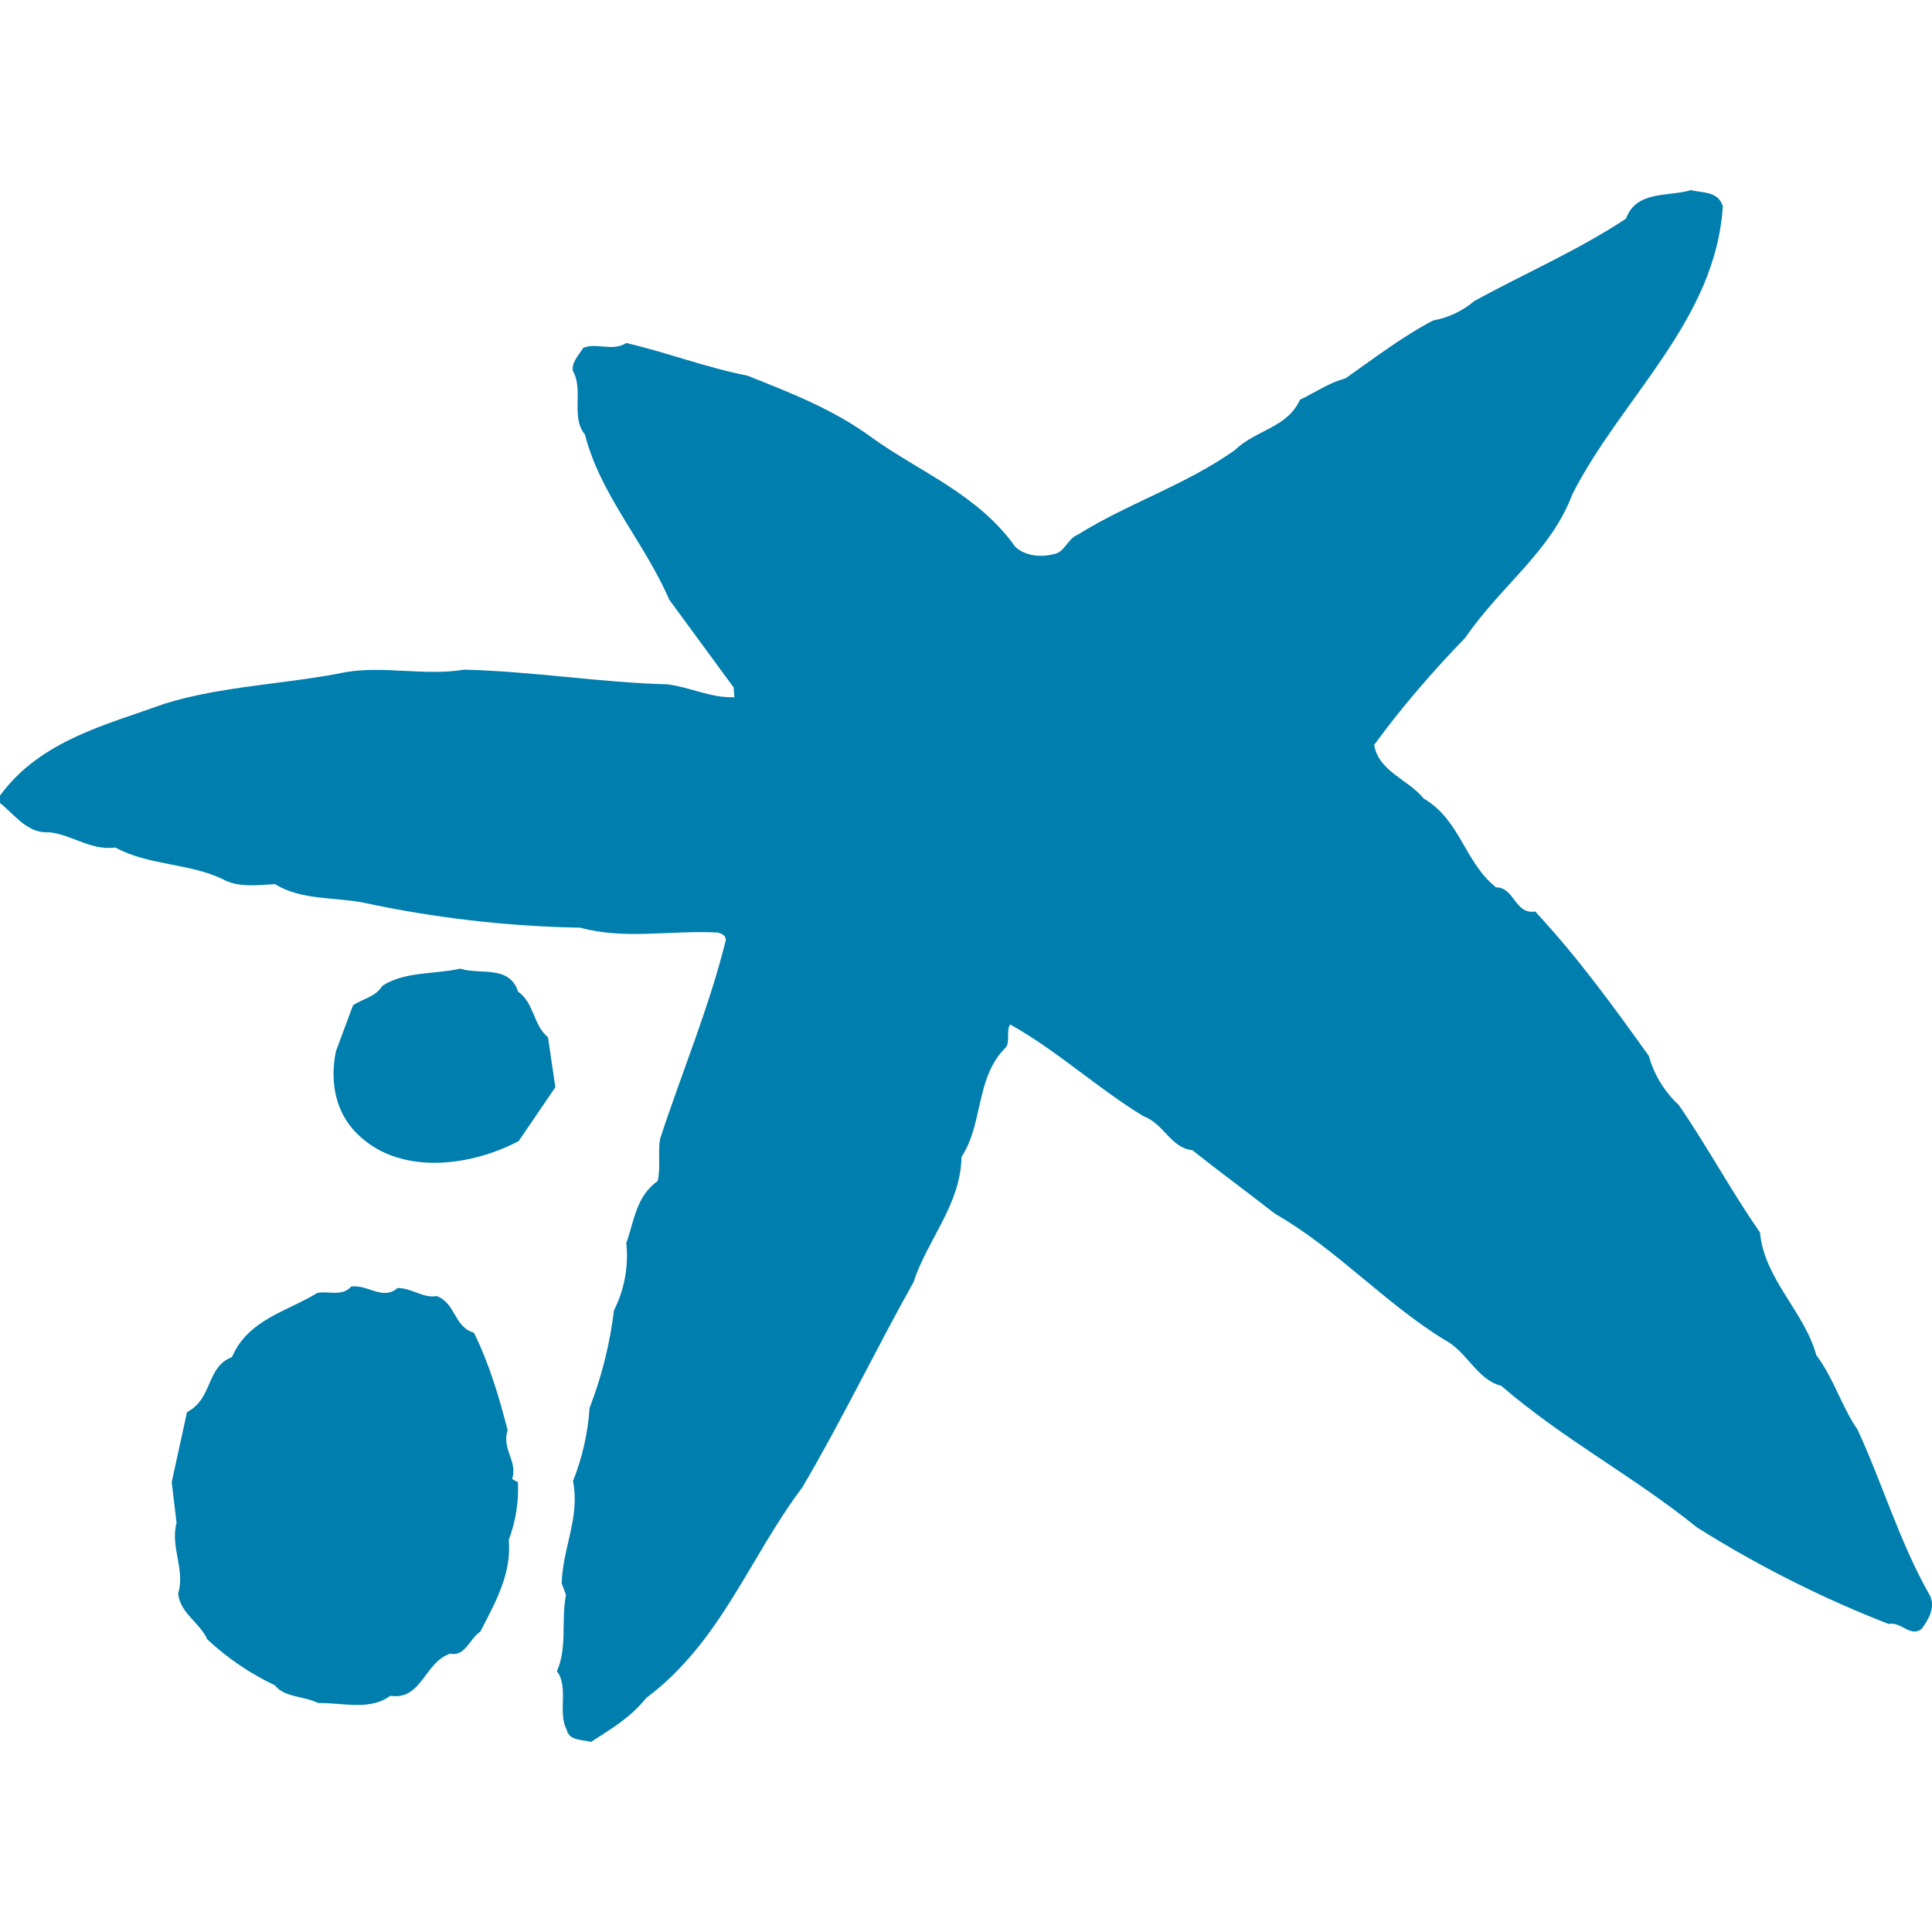
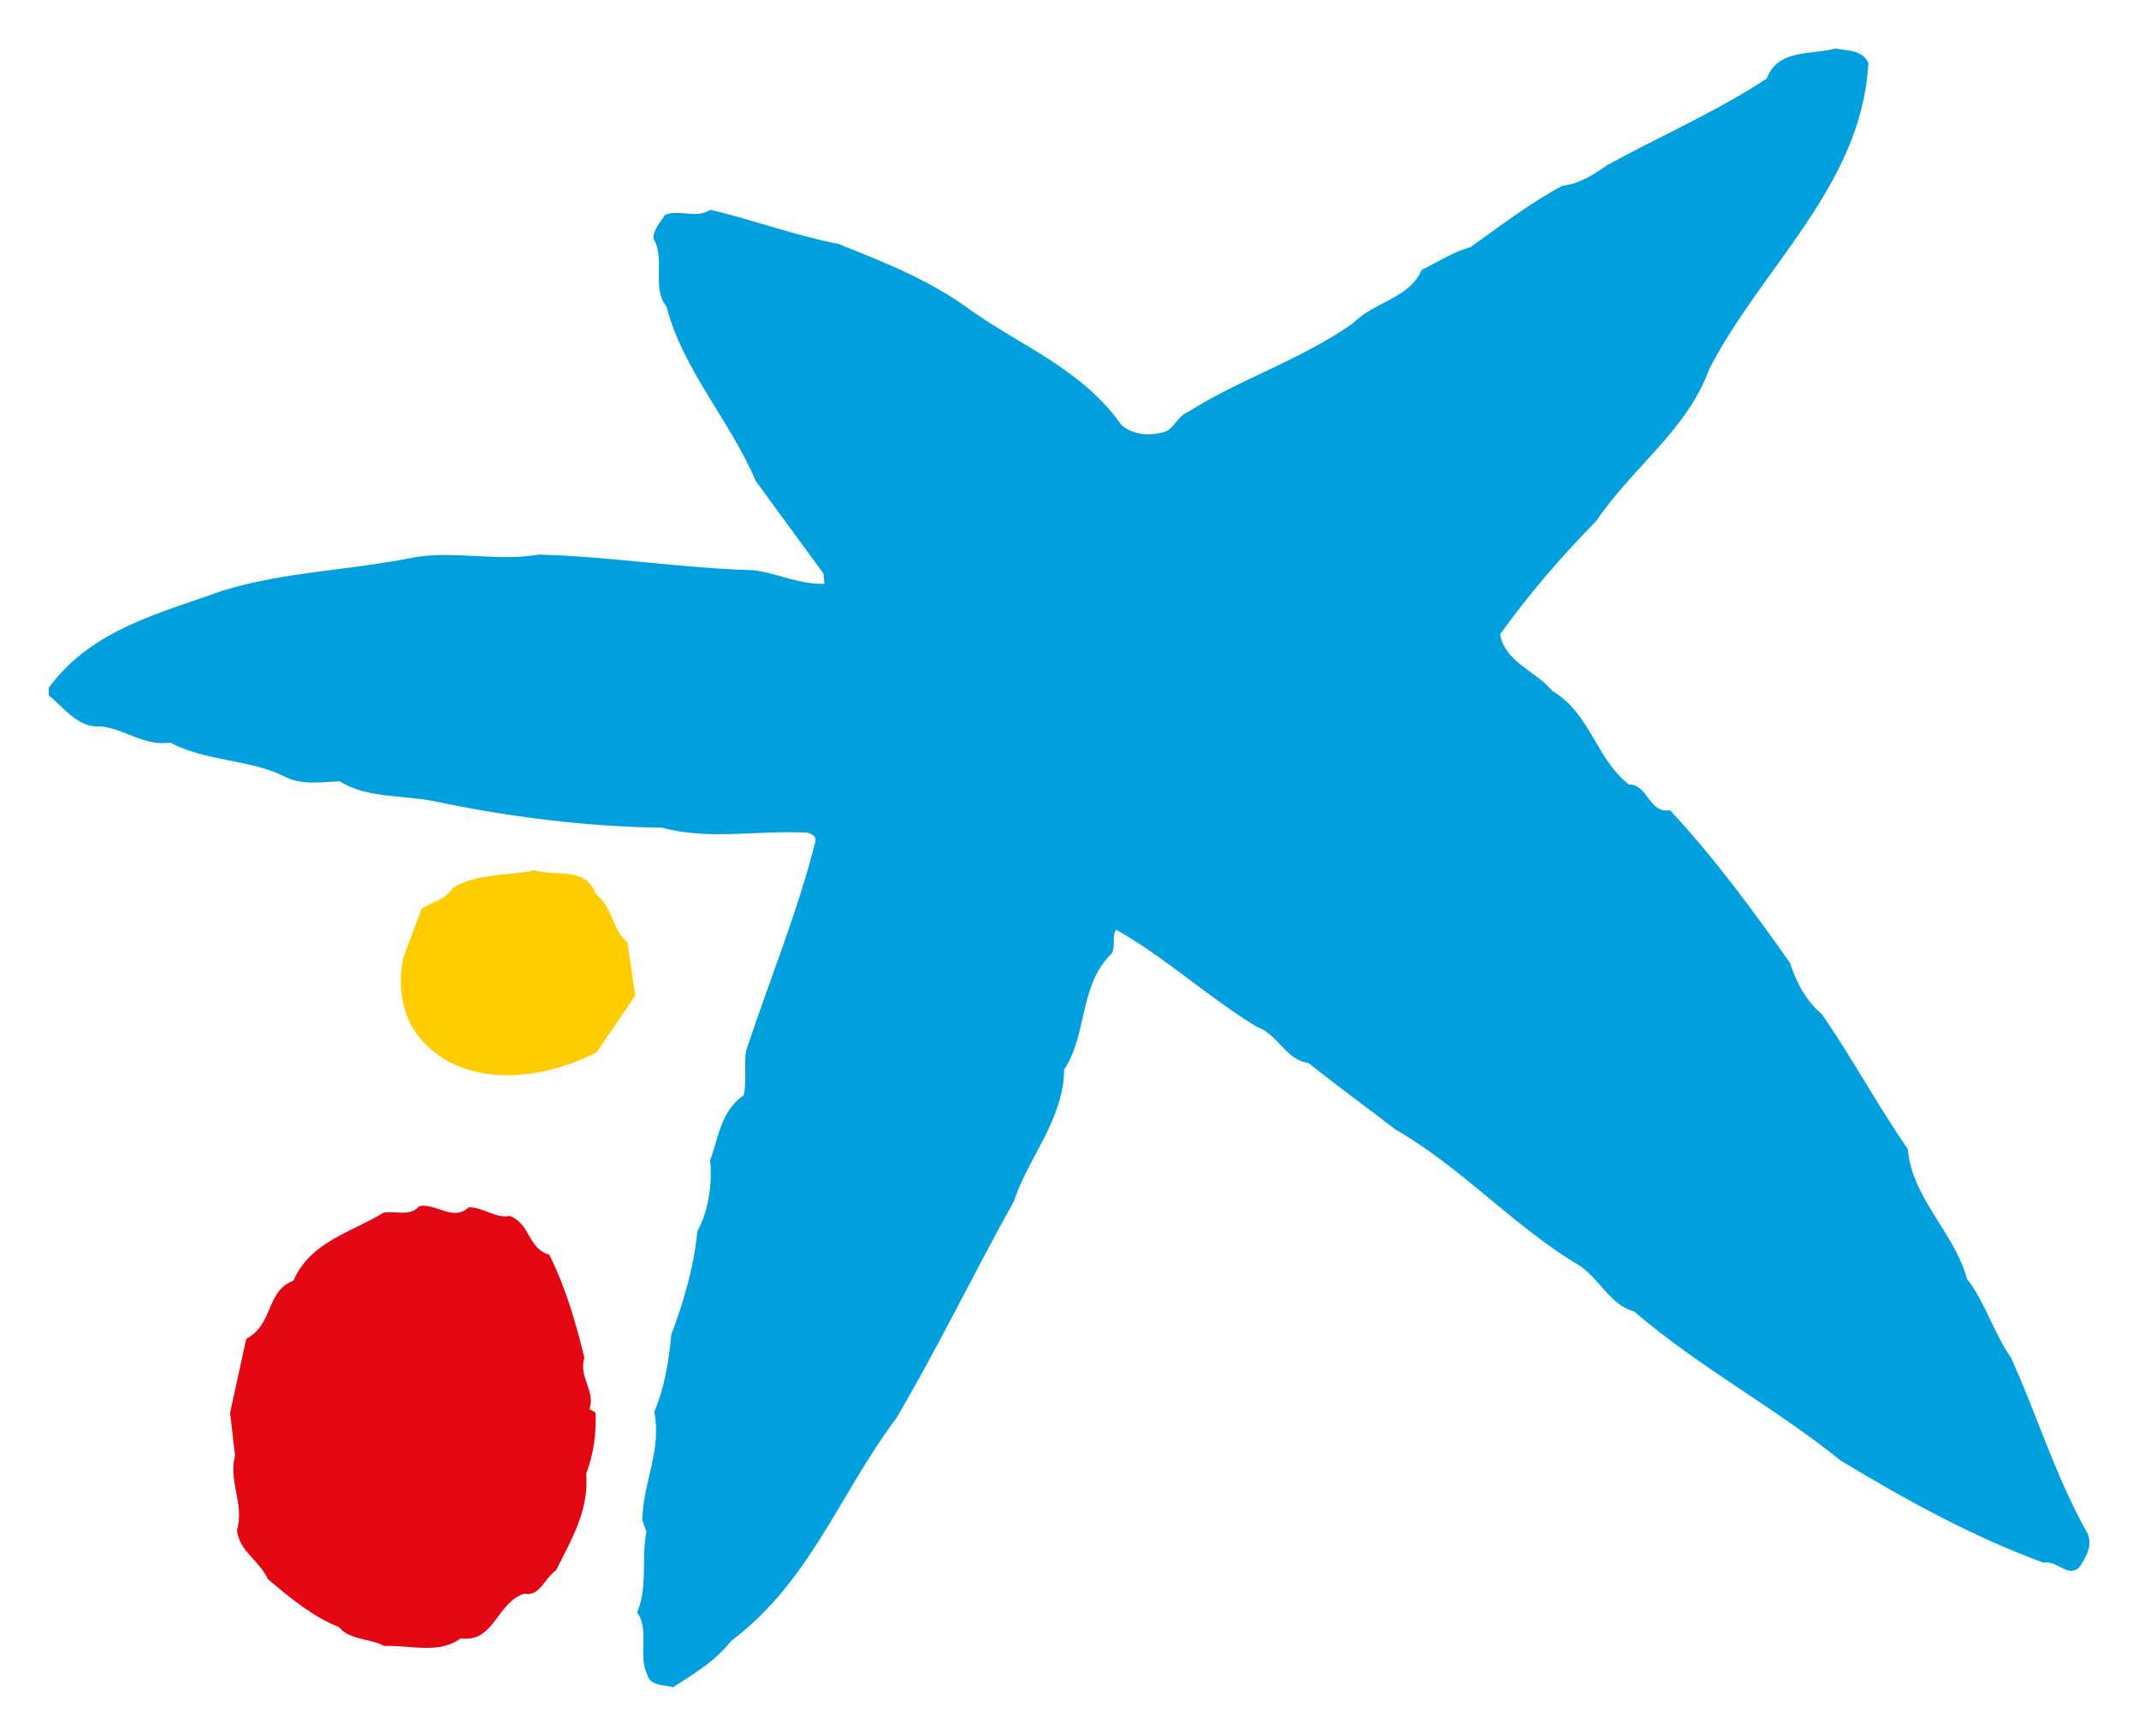
- <svg xmlns="http://www.w3.org/2000/svg" fill="#007EAE" role="img" viewBox="0 0 24 24">
-   <path d="M4.938 16c.183 0 .315.13.487.1.239.09.212.383.462.455.19.384.312.797.419 1.21-.077.244.129.384.056.608l.072.04a1.8 1.8 0 0 1-.114.716c.038.426-.17.78-.353 1.14-.13.083-.19.314-.372.273-.323.102-.353.584-.748.524-.25.189-.596.083-.895.09-.176-.09-.419-.067-.536-.22a3.3 3.3 0 0 1-.84-.57c-.102-.22-.333-.318-.363-.57.09-.302-.1-.576-.02-.88l-.06-.504.19-.87c.326-.171.235-.561.558-.683.2-.467.683-.566 1.059-.797.14-.03.311.05.422-.08.205-.03.394.179.577.018m1.496-3.682c.202.14.19.422.372.566l.092.622-.456.669c-.573.303-1.431.433-1.967-.054-.304-.269-.383-.664-.304-1.059l.213-.573c.122-.084.28-.103.365-.243.28-.182.645-.14.967-.213.244.08.607-.05.718.282zm14.967-9.766c-.084 1.424-1.253 2.38-1.868 3.584-.266.714-.89 1.14-1.33 1.784-.405.418-.796.87-1.134 1.334.06.333.418.424.618.667.456.27.502.786.896 1.102.232 0 .232.341.487.3.535.577.967 1.173 1.412 1.795a1.3 1.3 0 0 0 .37.607c.355.514.647 1.064 1.01 1.584.055.585.549.979.7 1.526.22.292.312.635.513.926.316.684.524 1.406.9 2.062.069.152-.023.3-.103.41-.14.114-.25-.091-.414-.06a14 14 0 0 1-2.38-1.2c-.79-.638-1.656-1.09-2.43-1.758-.304-.076-.428-.433-.71-.574-.747-.462-1.344-1.131-2.1-1.563-.341-.266-.683-.518-1.028-.79-.266-.027-.354-.331-.607-.422-.563-.342-1.08-.82-1.656-1.14-.05.077 0 .203-.05.282-.383.373-.28.949-.554 1.364-.01.595-.425 1.028-.596 1.556-.475.846-.888 1.712-1.382 2.55-.657.87-1.01 1.919-1.937 2.614-.205.253-.436.383-.686.546-.114-.03-.274-.012-.304-.152-.114-.212.03-.532-.121-.725.132-.297.05-.627.113-.95l-.053-.14c.01-.444.23-.82.14-1.272a3 3 0 0 0 .206-.91 5 5 0 0 0 .303-1.212 1.5 1.5 0 0 0 .153-.836c.098-.265.117-.576.39-.77.039-.17 0-.342.03-.524.27-.827.608-1.625.817-2.471 0-.061-.06-.08-.103-.092-.596-.03-1.15.092-1.705-.06a14 14 0 0 1-2.695-.311c-.348-.07-.774-.027-1.097-.23-.209.009-.452.05-.653-.063-.418-.2-.919-.167-1.329-.391-.315.038-.54-.16-.82-.19-.274.019-.425-.212-.615-.364v-.092c.5-.683 1.31-.876 2.038-1.139.714-.224 1.511-.243 2.26-.395.475-.08.987.05 1.465-.03.858.02 1.682.16 2.532.182.282.038.544.172.828.16l-.01-.122-.8-1.09c-.302-.705-.857-1.302-1.046-2.05-.182-.219-.012-.553-.152-.796-.011-.11.075-.19.13-.282.17-.068.363.05.535-.06.515.12.986.303 1.503.405.53.21 1.078.422 1.556.776.593.425 1.31.698 1.773 1.351.125.114.316.133.475.091.14-.019.17-.19.303-.243.627-.39 1.334-.615 1.948-1.048.255-.25.657-.28.81-.627.189-.09.36-.212.565-.265.353-.247.707-.52 1.09-.72a1.1 1.1 0 0 0 .515-.244c.627-.342 1.284-.627 1.88-1.02.13-.355.524-.27.805-.355.14.034.334.012.395.19z" />
+ <svg xmlns="http://www.w3.org/2000/svg" width="13.41" height="10.88" viewBox="-0.17 -0.17 13.41 10.88" version="1.1">
+   <g transform="translate(-84.96605,-210.7111)">
+     <g transform="translate(98.17261,110.5641)">
+       <path d="m -9.642,105.583 c 0.107,0.075 0.102,0.226 0.199,0.302 l 0.049,0.334 -0.242,0.355 c -0.307,0.161 -0.764,0.231 -1.05,-0.028 -0.162,-0.145 -0.204,-0.355 -0.162,-0.565 l 0.114,-0.306 c 0.064,-0.044 0.15,-0.055 0.194,-0.129 0.15,-0.097 0.343,-0.076 0.516,-0.113 0.129,0.042 0.323,-0.027 0.383,0.151" style="fill:#ffcc00;fill-opacity:1;fill-rule:nonzero;stroke:none;stroke-width:0.353" />
+       <path d="m -10.438,107.546 c 0.096,0 0.166,0.071 0.257,0.054 0.13,0.048 0.113,0.205 0.248,0.243 0.102,0.203 0.166,0.425 0.22,0.645 -0.037,0.129 0.071,0.205 0.032,0.323 l 0.038,0.022 c 0.006,0.123 -0.011,0.263 -0.059,0.382 0.021,0.226 -0.092,0.414 -0.189,0.608 -0.069,0.043 -0.102,0.167 -0.198,0.145 -0.174,0.054 -0.189,0.311 -0.399,0.28 -0.134,0.102 -0.318,0.042 -0.479,0.048 -0.091,-0.048 -0.22,-0.037 -0.284,-0.118 -0.163,-0.064 -0.307,-0.183 -0.446,-0.301 -0.055,-0.119 -0.178,-0.172 -0.194,-0.306 0.048,-0.162 -0.055,-0.308 -0.012,-0.468 l -0.031,-0.269 0.101,-0.463 c 0.173,-0.092 0.123,-0.301 0.296,-0.365 0.108,-0.247 0.364,-0.302 0.564,-0.426 0.077,-0.015 0.167,0.028 0.226,-0.042 0.108,-0.017 0.21,0.097 0.307,0.01" style="fill:#e30613;fill-opacity:1;fill-rule:nonzero;stroke:none;stroke-width:0.353" />
+       <path d="m -1.664,100.381 c -0.043,0.759 -0.667,1.27 -0.997,1.91 -0.138,0.382 -0.473,0.607 -0.709,0.953 -0.216,0.22 -0.425,0.462 -0.602,0.71 0.033,0.177 0.22,0.226 0.328,0.355 0.242,0.145 0.268,0.419 0.479,0.586 0.123,0 0.123,0.183 0.259,0.162 0.285,0.307 0.516,0.624 0.752,0.957 0.038,0.119 0.098,0.236 0.2,0.322 0.189,0.274 0.345,0.565 0.538,0.845 0.028,0.312 0.291,0.521 0.371,0.813 0.119,0.156 0.167,0.339 0.276,0.495 0.166,0.366 0.28,0.747 0.478,1.098 0.038,0.08 -0.011,0.161 -0.053,0.22 -0.075,0.059 -0.134,-0.049 -0.222,-0.033 -0.439,-0.161 -0.86,-0.392 -1.269,-0.639 -0.421,-0.339 -0.883,-0.581 -1.297,-0.936 -0.162,-0.043 -0.226,-0.231 -0.375,-0.307 -0.399,-0.247 -0.717,-0.602 -1.12,-0.833 -0.182,-0.14 -0.366,-0.274 -0.549,-0.419 -0.14,-0.017 -0.187,-0.178 -0.322,-0.226 -0.302,-0.183 -0.575,-0.436 -0.882,-0.609 -0.028,0.044 0,0.108 -0.028,0.151 -0.205,0.199 -0.15,0.506 -0.297,0.726 -0.004,0.317 -0.225,0.55 -0.316,0.828 -0.253,0.452 -0.474,0.915 -0.738,1.361 -0.35,0.463 -0.538,1.022 -1.033,1.393 -0.108,0.134 -0.231,0.204 -0.365,0.291 -0.06,-0.017 -0.146,-0.007 -0.162,-0.081 -0.059,-0.113 0.016,-0.286 -0.064,-0.388 0.069,-0.155 0.026,-0.332 0.059,-0.505 l -0.026,-0.075 c 0.005,-0.237 0.123,-0.436 0.075,-0.678 0.065,-0.15 0.091,-0.318 0.107,-0.484 0.077,-0.205 0.142,-0.425 0.163,-0.646 0.069,-0.129 0.096,-0.295 0.08,-0.446 0.053,-0.139 0.065,-0.307 0.211,-0.409 0.021,-0.092 0,-0.183 0.015,-0.279 0.146,-0.442 0.323,-0.867 0.436,-1.318 0,-0.033 -0.032,-0.043 -0.053,-0.049 -0.318,-0.016 -0.613,0.049 -0.91,-0.031 -0.485,-0.006 -0.974,-0.07 -1.435,-0.167 -0.189,-0.038 -0.415,-0.016 -0.587,-0.124 -0.113,0.005 -0.243,0.027 -0.349,-0.032 -0.222,-0.108 -0.49,-0.092 -0.711,-0.21 -0.167,0.023 -0.284,-0.086 -0.436,-0.102 -0.145,0.011 -0.225,-0.113 -0.327,-0.194 v -0.048 c 0.269,-0.367 0.699,-0.468 1.087,-0.608 0.382,-0.119 0.808,-0.129 1.205,-0.21 0.253,-0.043 0.526,0.028 0.779,-0.017 0.457,0.012 0.899,0.086 1.351,0.098 0.151,0.021 0.29,0.091 0.441,0.085 l -0.006,-0.064 -0.425,-0.581 c -0.159,-0.377 -0.456,-0.694 -0.559,-1.093 -0.096,-0.118 -0.005,-0.295 -0.081,-0.424 -0.005,-0.06 0.044,-0.102 0.071,-0.151 0.092,-0.037 0.194,0.027 0.285,-0.032 0.275,0.065 0.527,0.161 0.802,0.214 0.285,0.114 0.576,0.227 0.829,0.415 0.317,0.225 0.7,0.371 0.946,0.72 0.066,0.06 0.167,0.07 0.252,0.048 0.076,-0.01 0.093,-0.101 0.163,-0.128 0.333,-0.21 0.709,-0.327 1.039,-0.559 0.132,-0.135 0.349,-0.151 0.429,-0.334 0.103,-0.048 0.195,-0.113 0.303,-0.14 0.189,-0.134 0.376,-0.279 0.58,-0.387 0.109,-0.011 0.194,-0.071 0.28,-0.129 0.333,-0.183 0.683,-0.334 1,-0.543 0.07,-0.188 0.279,-0.146 0.43,-0.188 0.075,0.016 0.178,0.005 0.211,0.102" style="fill:#00a0df;fill-opacity:1;fill-rule:nonzero;stroke:none;stroke-width:0.353" />
+     </g>
+   </g>
</svg>
